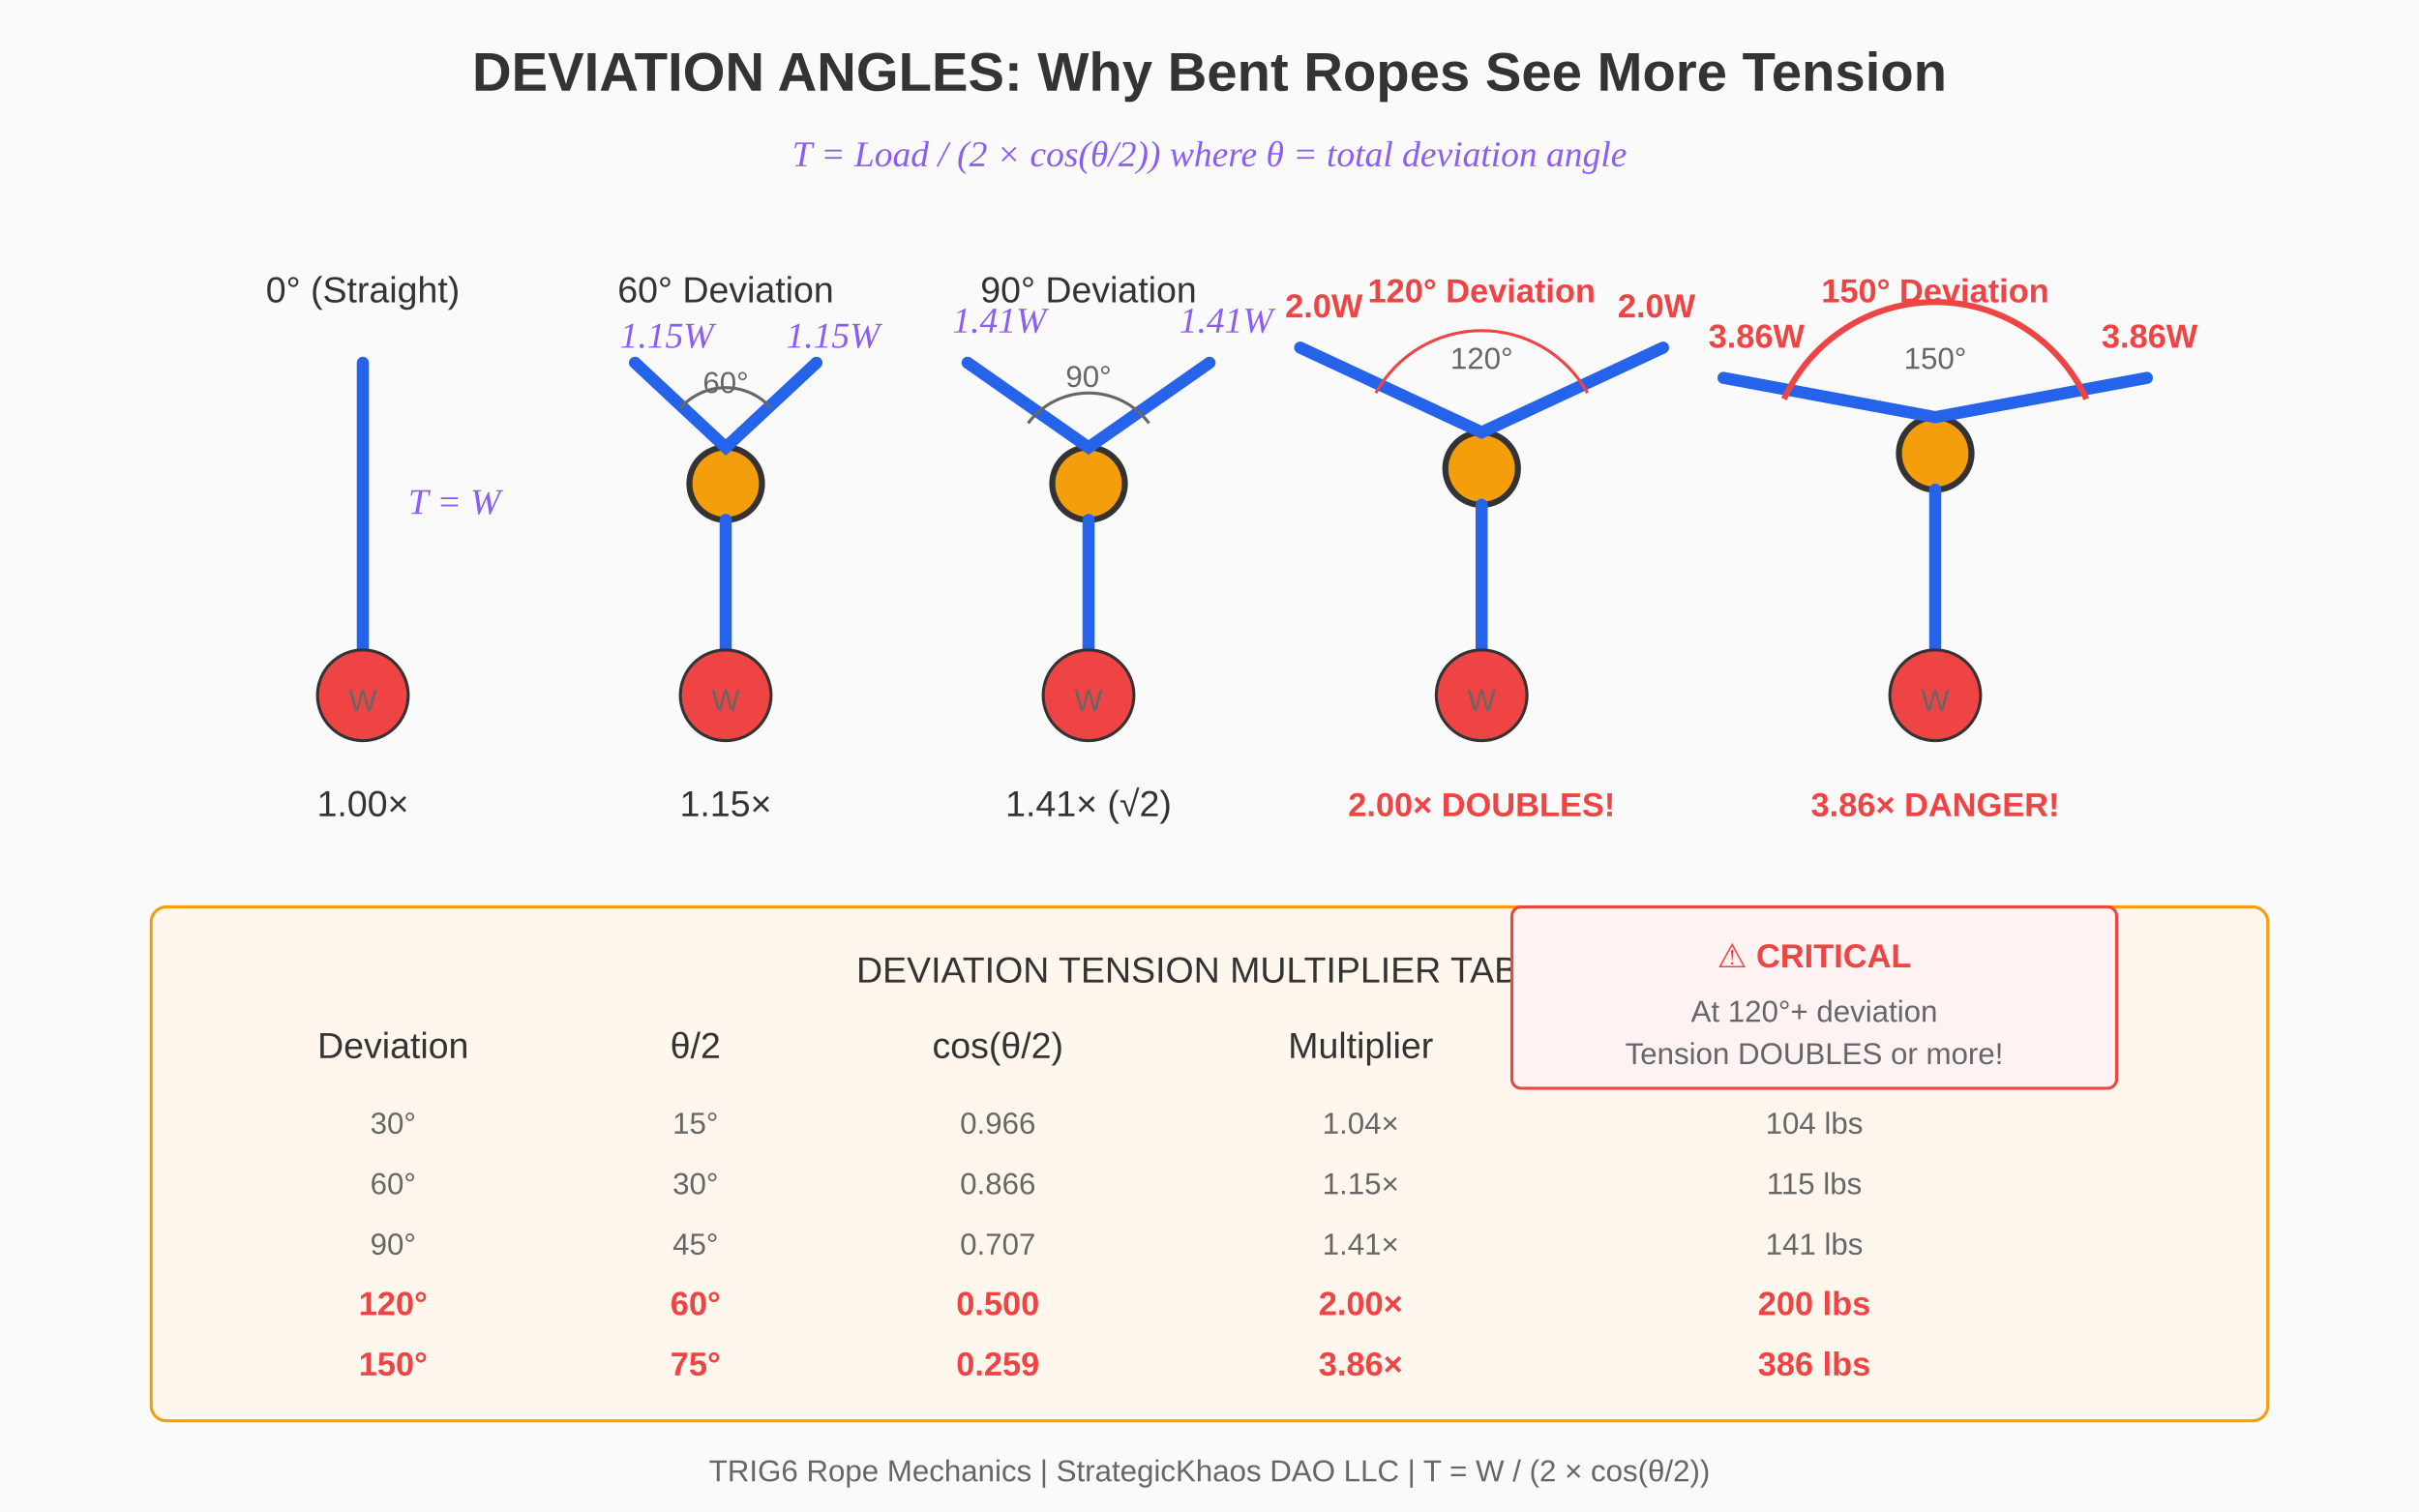
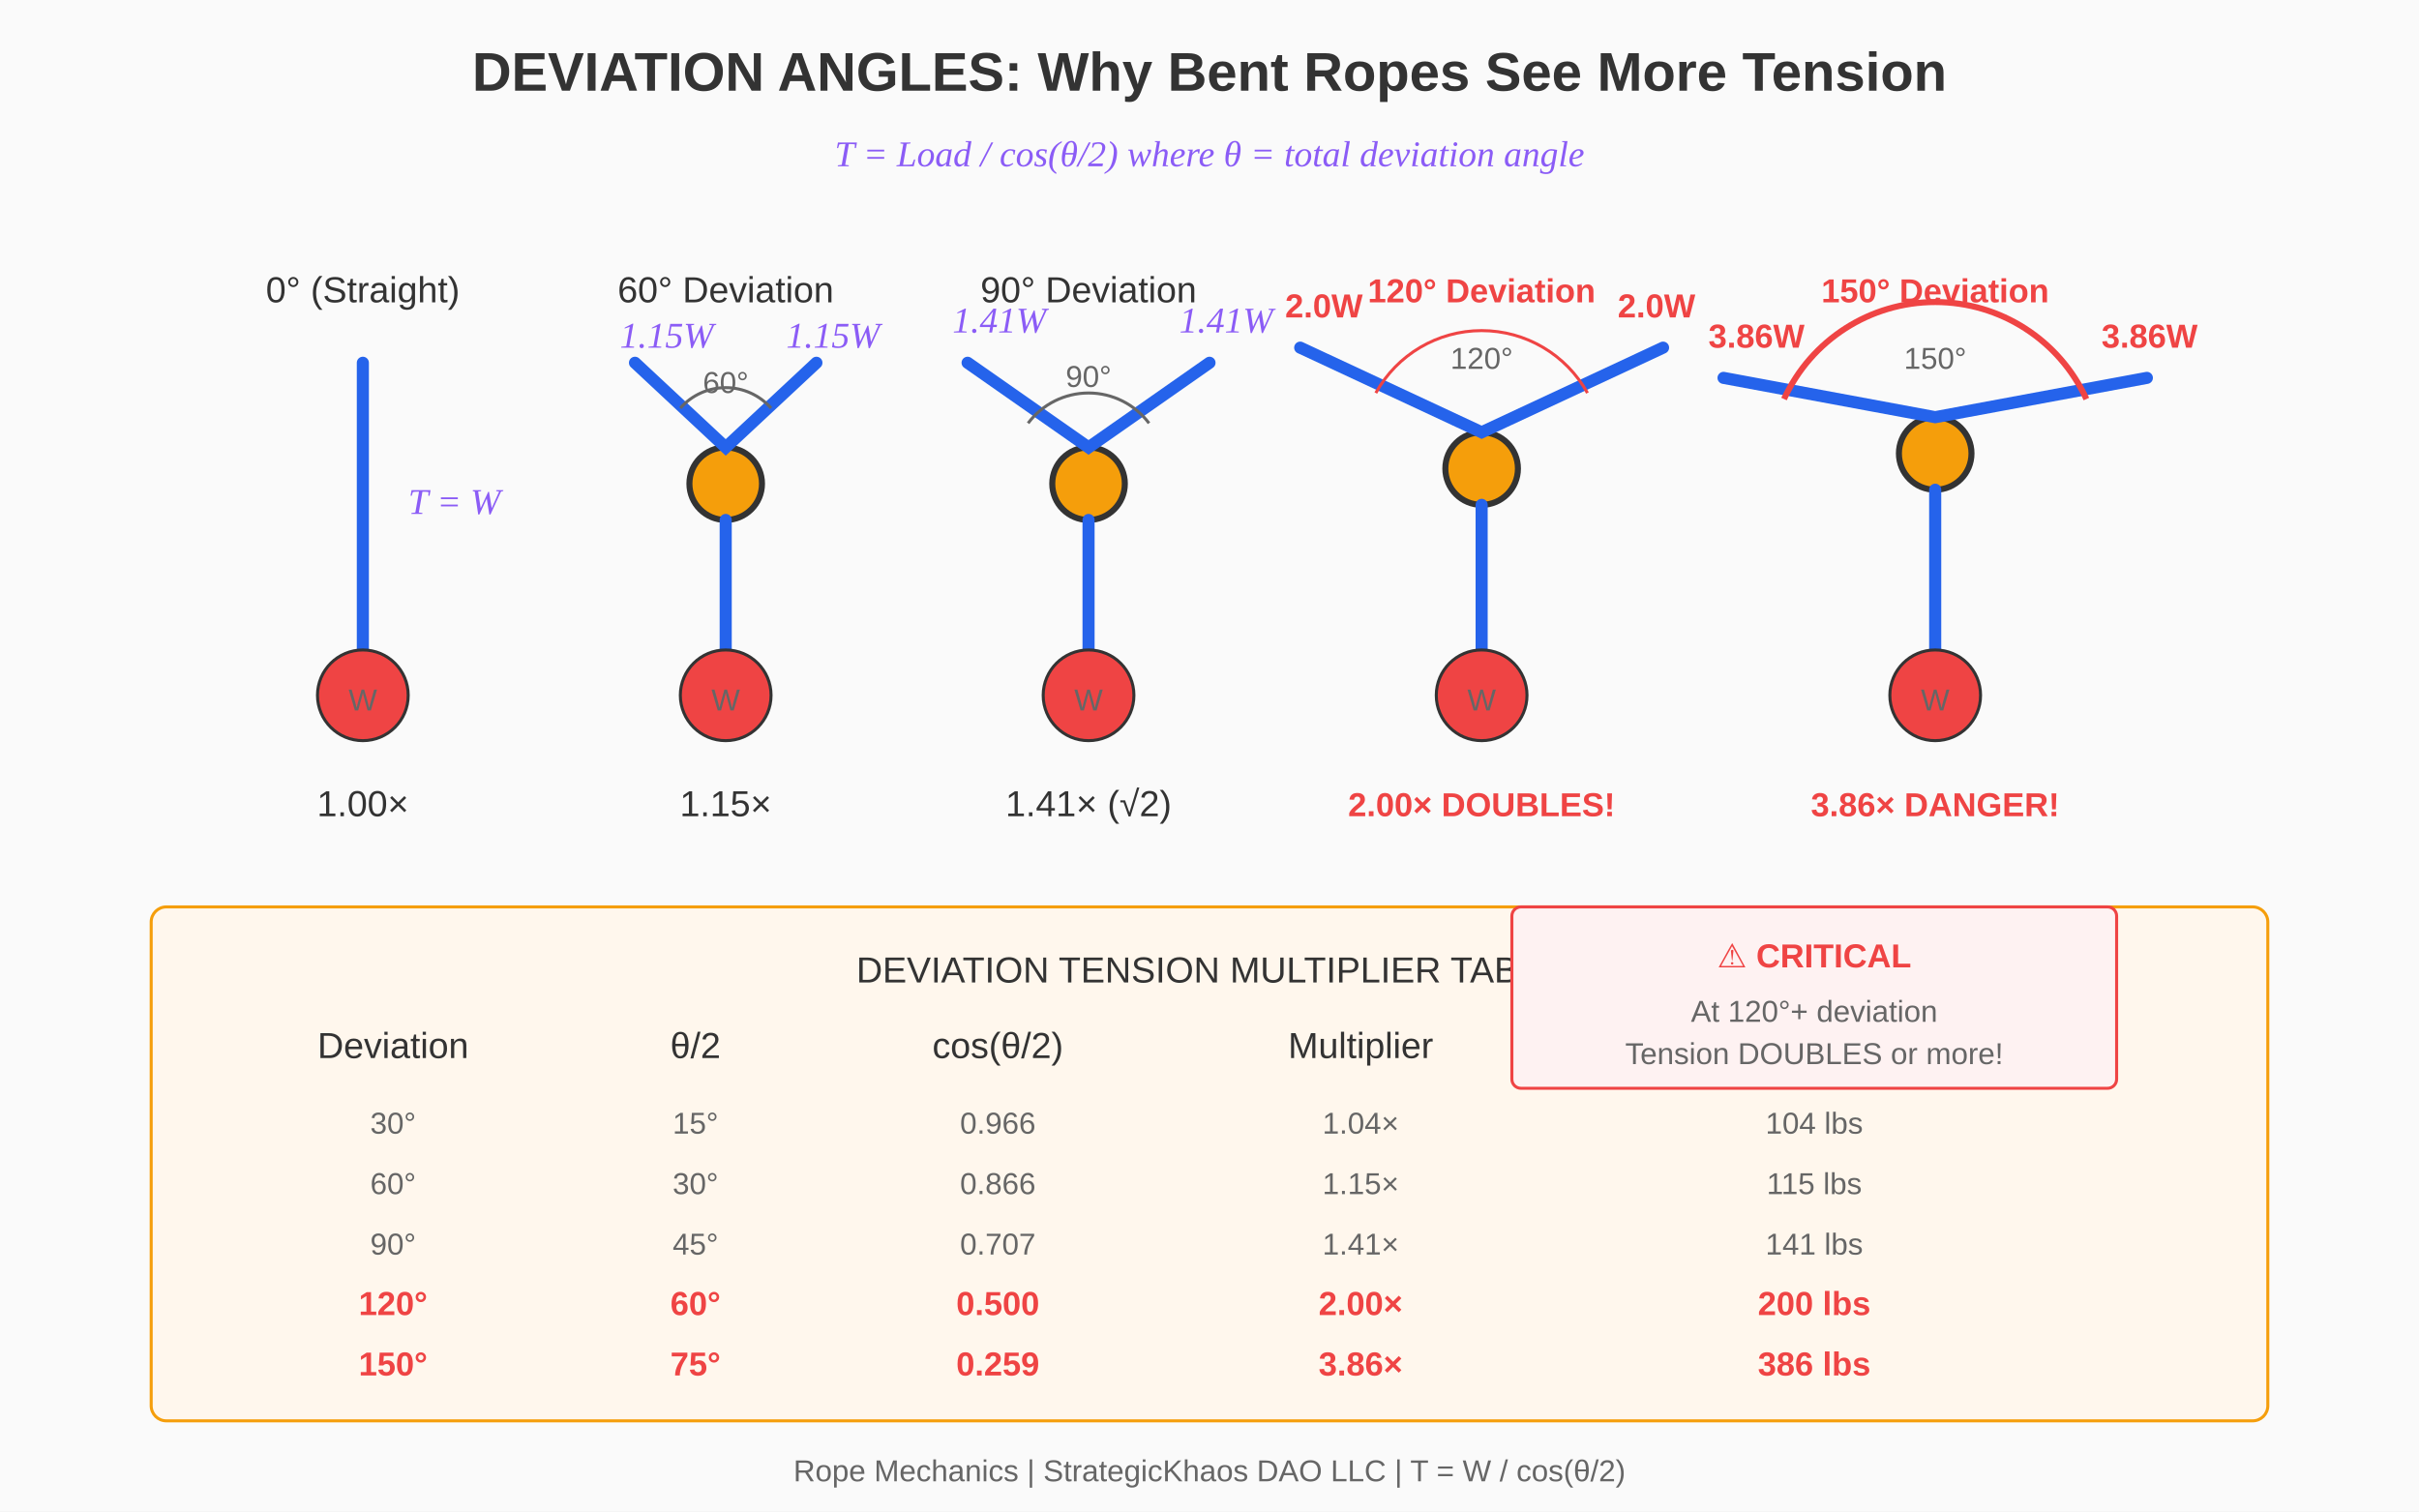
<svg xmlns="http://www.w3.org/2000/svg" width="800" height="500" viewBox="0 0 800 500">
  <style>
    .title { font: bold 18px Arial; fill: #333; }
    .label { font: 12px Arial; fill: #333; }
    .small { font: 10px Arial; fill: #666; }
    .formula { font: italic 12px 'Times New Roman'; fill: #8b5cf6; }
    .warning { font: bold 11px Arial; fill: #ef4444; }
    .rope { stroke: #2563eb; stroke-width: 4; fill: none; stroke-linecap: round; }
    .anchor { fill: #333; }
    .pulley { fill: #f59e0b; stroke: #333; stroke-width: 2; }
  </style>
  <rect width="800" height="500" fill="#fafafa" />
  <text x="400" y="30" class="title" text-anchor="middle">
    DEVIATION ANGLES: Why Bent Ropes See More Tension
  </text>
  <text x="400" y="55" class="formula" text-anchor="middle">
-     T = Load / (2 × cos(θ/2))   where θ = total deviation angle
+     T = Load / cos(θ/2)   where θ = total deviation angle
  </text>
  <g transform="translate(80, 100)">
    <text x="40" y="0" class="label" text-anchor="middle" font-weight="bold">0° (Straight)</text>
    <line x1="40" y1="20" x2="40" y2="120" class="rope" />
    <circle cx="40" cy="130" r="15" fill="#ef4444" stroke="#333" />
    <text x="40" y="135" class="small" text-anchor="middle" fill="white">W</text>
    <text x="55" y="70" class="formula">T = W</text>
    <text x="40" y="170" class="label" text-anchor="middle">1.00×</text>
  </g>
  <g transform="translate(200, 100)">
    <text x="40" y="0" class="label" text-anchor="middle" font-weight="bold">60° Deviation</text>
    <circle cx="40" cy="60" r="12" class="pulley" />
    <path d="M 10,20 L 40,48 L 70,20" class="rope" />
    <path d="M 25,35 A 20,20 0 0,1 55,35" fill="none" stroke="#666" stroke-width="1" />
    <text x="40" y="30" class="small" text-anchor="middle">60°</text>
    <line x1="40" y1="72" x2="40" y2="120" class="rope" />
    <circle cx="40" cy="130" r="15" fill="#ef4444" stroke="#333" />
    <text x="40" y="135" class="small" text-anchor="middle" fill="white">W</text>
    <text x="5" y="15" class="formula">1.15W</text>
    <text x="60" y="15" class="formula">1.15W</text>
    <text x="40" y="170" class="label" text-anchor="middle">1.15×</text>
  </g>
  <g transform="translate(320, 100)">
    <text x="40" y="0" class="label" text-anchor="middle" font-weight="bold">90° Deviation</text>
    <circle cx="40" cy="60" r="12" class="pulley" />
    <path d="M 0,20 L 40,48 L 80,20" class="rope" />
    <path d="M 20,40 A 25,25 0 0,1 60,40" fill="none" stroke="#666" stroke-width="1" />
    <text x="40" y="28" class="small" text-anchor="middle">90°</text>
    <line x1="40" y1="72" x2="40" y2="120" class="rope" />
    <circle cx="40" cy="130" r="15" fill="#ef4444" stroke="#333" />
    <text x="40" y="135" class="small" text-anchor="middle" fill="white">W</text>
    <text x="-5" y="10" class="formula">1.41W</text>
    <text x="70" y="10" class="formula">1.41W</text>
    <text x="40" y="170" class="label" text-anchor="middle">1.41× (√2)</text>
  </g>
  <g transform="translate(450, 100)">
    <text x="40" y="0" class="warning" text-anchor="middle">120° Deviation</text>
    <circle cx="40" cy="55" r="12" class="pulley" />
    <path d="M -20,15 L 40,43 L 100,15" class="rope" />
    <path d="M 5,30 A 40,40 0 0,1 75,30" fill="none" stroke="#ef4444" stroke-width="1" />
    <text x="40" y="22" class="small" text-anchor="middle">120°</text>
    <line x1="40" y1="67" x2="40" y2="120" class="rope" />
    <circle cx="40" cy="130" r="15" fill="#ef4444" stroke="#333" />
    <text x="40" y="135" class="small" text-anchor="middle" fill="white">W</text>
    <text x="-25" y="5" class="warning">2.0W</text>
    <text x="85" y="5" class="warning">2.0W</text>
    <text x="40" y="170" class="warning" text-anchor="middle">2.00× DOUBLES!</text>
  </g>
  <g transform="translate(600, 100)">
    <text x="40" y="0" class="warning" text-anchor="middle">150° Deviation</text>
    <circle cx="40" cy="50" r="12" class="pulley" />
    <path d="M -30,25 L 40,38 L 110,25" class="rope" />
    <path d="M -10,32 A 55,55 0 0,1 90,32" fill="none" stroke="#ef4444" stroke-width="2" />
    <text x="40" y="22" class="small" text-anchor="middle">150°</text>
    <line x1="40" y1="62" x2="40" y2="120" class="rope" />
    <circle cx="40" cy="130" r="15" fill="#ef4444" stroke="#333" />
    <text x="40" y="135" class="small" text-anchor="middle" fill="white">W</text>
    <text x="-35" y="15" class="warning">3.86W</text>
    <text x="95" y="15" class="warning">3.86W</text>
    <text x="40" y="170" class="warning" text-anchor="middle">3.86× DANGER!</text>
  </g>
  <g transform="translate(50, 300)">
    <rect x="0" y="0" width="700" height="170" fill="#fff7ed" stroke="#f59e0b" rx="5" />
    <text x="350" y="25" class="label" text-anchor="middle" font-weight="bold">
      DEVIATION TENSION MULTIPLIER TABLE
    </text>
    <text x="80" y="50" class="label" text-anchor="middle" font-weight="bold">Deviation</text>
    <text x="180" y="50" class="label" text-anchor="middle" font-weight="bold">θ/2</text>
    <text x="280" y="50" class="label" text-anchor="middle" font-weight="bold">cos(θ/2)</text>
    <text x="400" y="50" class="label" text-anchor="middle" font-weight="bold">Multiplier</text>
    <text x="550" y="50" class="label" text-anchor="middle" font-weight="bold">100 lb Load</text>
    <text x="80" y="75" class="small" text-anchor="middle">30°</text>
    <text x="180" y="75" class="small" text-anchor="middle">15°</text>
    <text x="280" y="75" class="small" text-anchor="middle">0.966</text>
    <text x="400" y="75" class="small" text-anchor="middle">1.04×</text>
    <text x="550" y="75" class="small" text-anchor="middle">104 lbs</text>
    <text x="80" y="95" class="small" text-anchor="middle">60°</text>
    <text x="180" y="95" class="small" text-anchor="middle">30°</text>
    <text x="280" y="95" class="small" text-anchor="middle">0.866</text>
    <text x="400" y="95" class="small" text-anchor="middle">1.15×</text>
    <text x="550" y="95" class="small" text-anchor="middle">115 lbs</text>
    <text x="80" y="115" class="small" text-anchor="middle">90°</text>
    <text x="180" y="115" class="small" text-anchor="middle">45°</text>
    <text x="280" y="115" class="small" text-anchor="middle">0.707</text>
    <text x="400" y="115" class="small" text-anchor="middle">1.41×</text>
    <text x="550" y="115" class="small" text-anchor="middle">141 lbs</text>
    <text x="80" y="135" class="warning" text-anchor="middle">120°</text>
    <text x="180" y="135" class="warning" text-anchor="middle">60°</text>
    <text x="280" y="135" class="warning" text-anchor="middle">0.500</text>
    <text x="400" y="135" class="warning" text-anchor="middle">2.00×</text>
    <text x="550" y="135" class="warning" text-anchor="middle">200 lbs</text>
    <text x="80" y="155" class="warning" text-anchor="middle">150°</text>
    <text x="180" y="155" class="warning" text-anchor="middle">75°</text>
    <text x="280" y="155" class="warning" text-anchor="middle">0.259</text>
    <text x="400" y="155" class="warning" text-anchor="middle">3.86×</text>
    <text x="550" y="155" class="warning" text-anchor="middle">386 lbs</text>
  </g>
  <g transform="translate(500, 300)">
    <rect x="0" y="0" width="200" height="60" fill="#fef2f2" stroke="#ef4444" rx="3" />
    <text x="100" y="20" class="warning" text-anchor="middle">⚠️ CRITICAL</text>
    <text x="100" y="38" class="small" text-anchor="middle">At 120°+ deviation</text>
    <text x="100" y="52" class="small" text-anchor="middle">Tension DOUBLES or more!</text>
  </g>
  <text x="400" y="490" class="small" text-anchor="middle">
-     TRIG6 Rope Mechanics | StrategicKhaos DAO LLC | T = W / (2 × cos(θ/2))
+     Rope Mechanics | StrategicKhaos DAO LLC | T = W / cos(θ/2)
  </text>
</svg>
